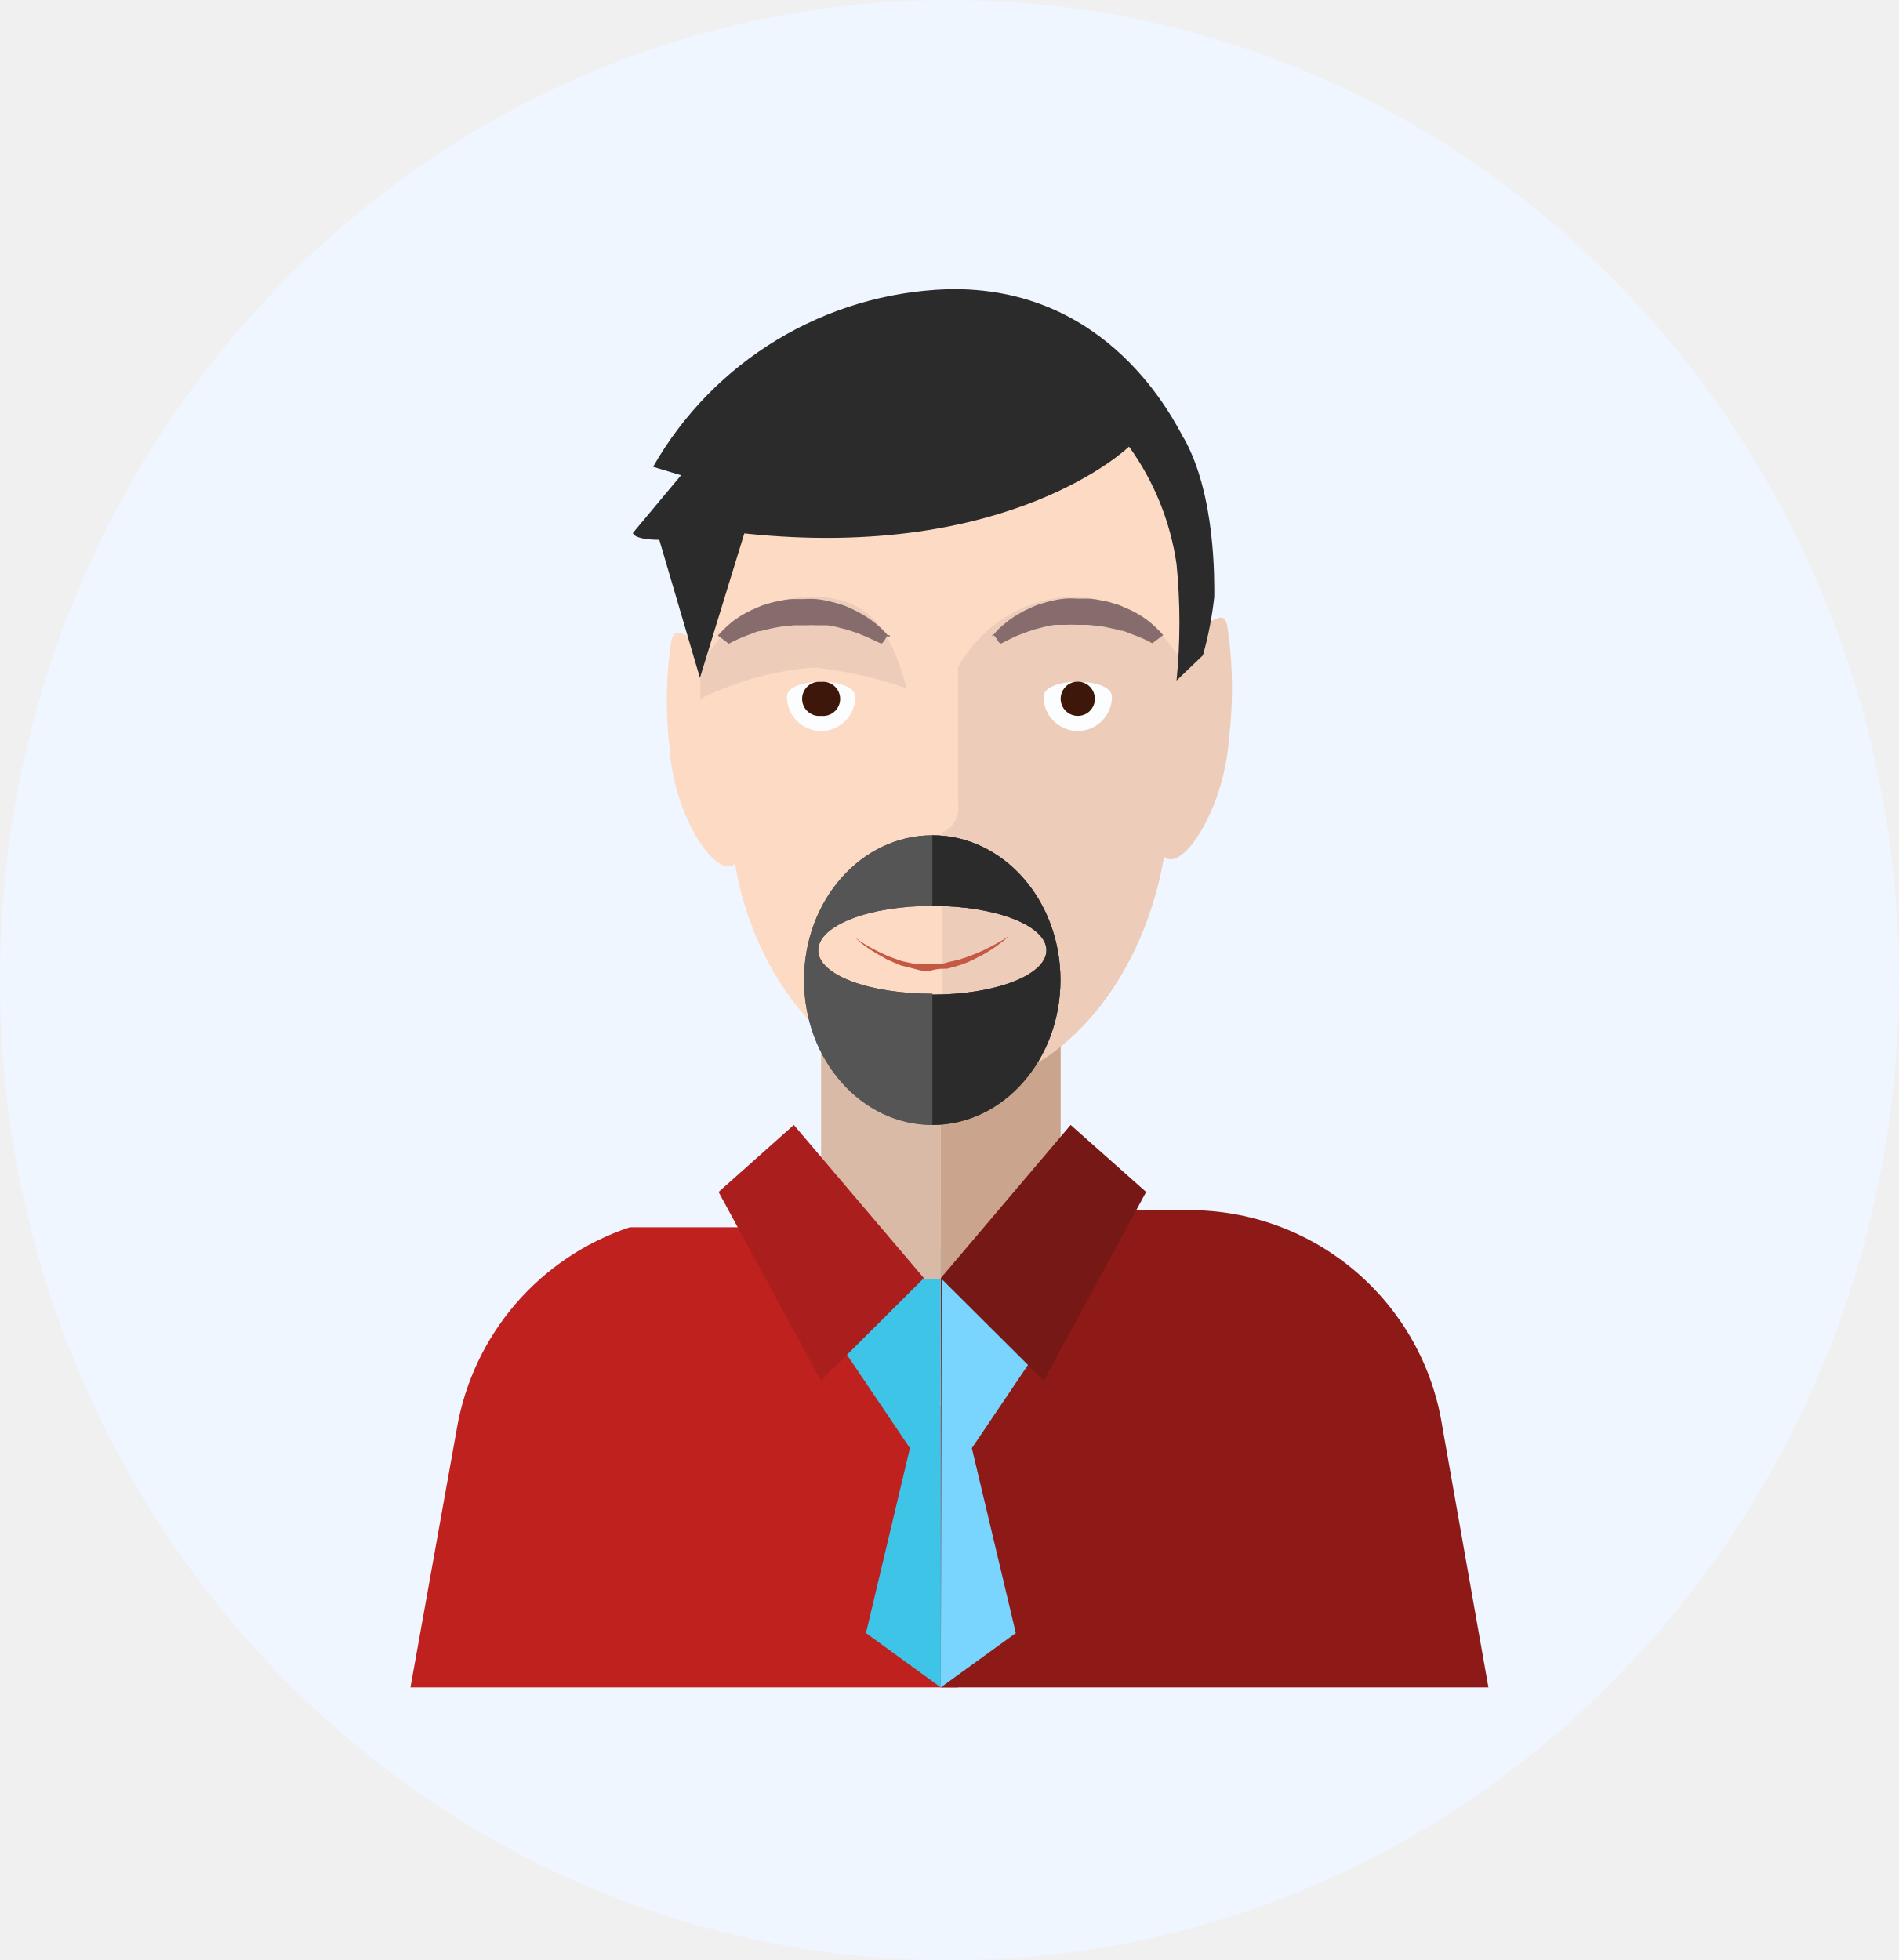
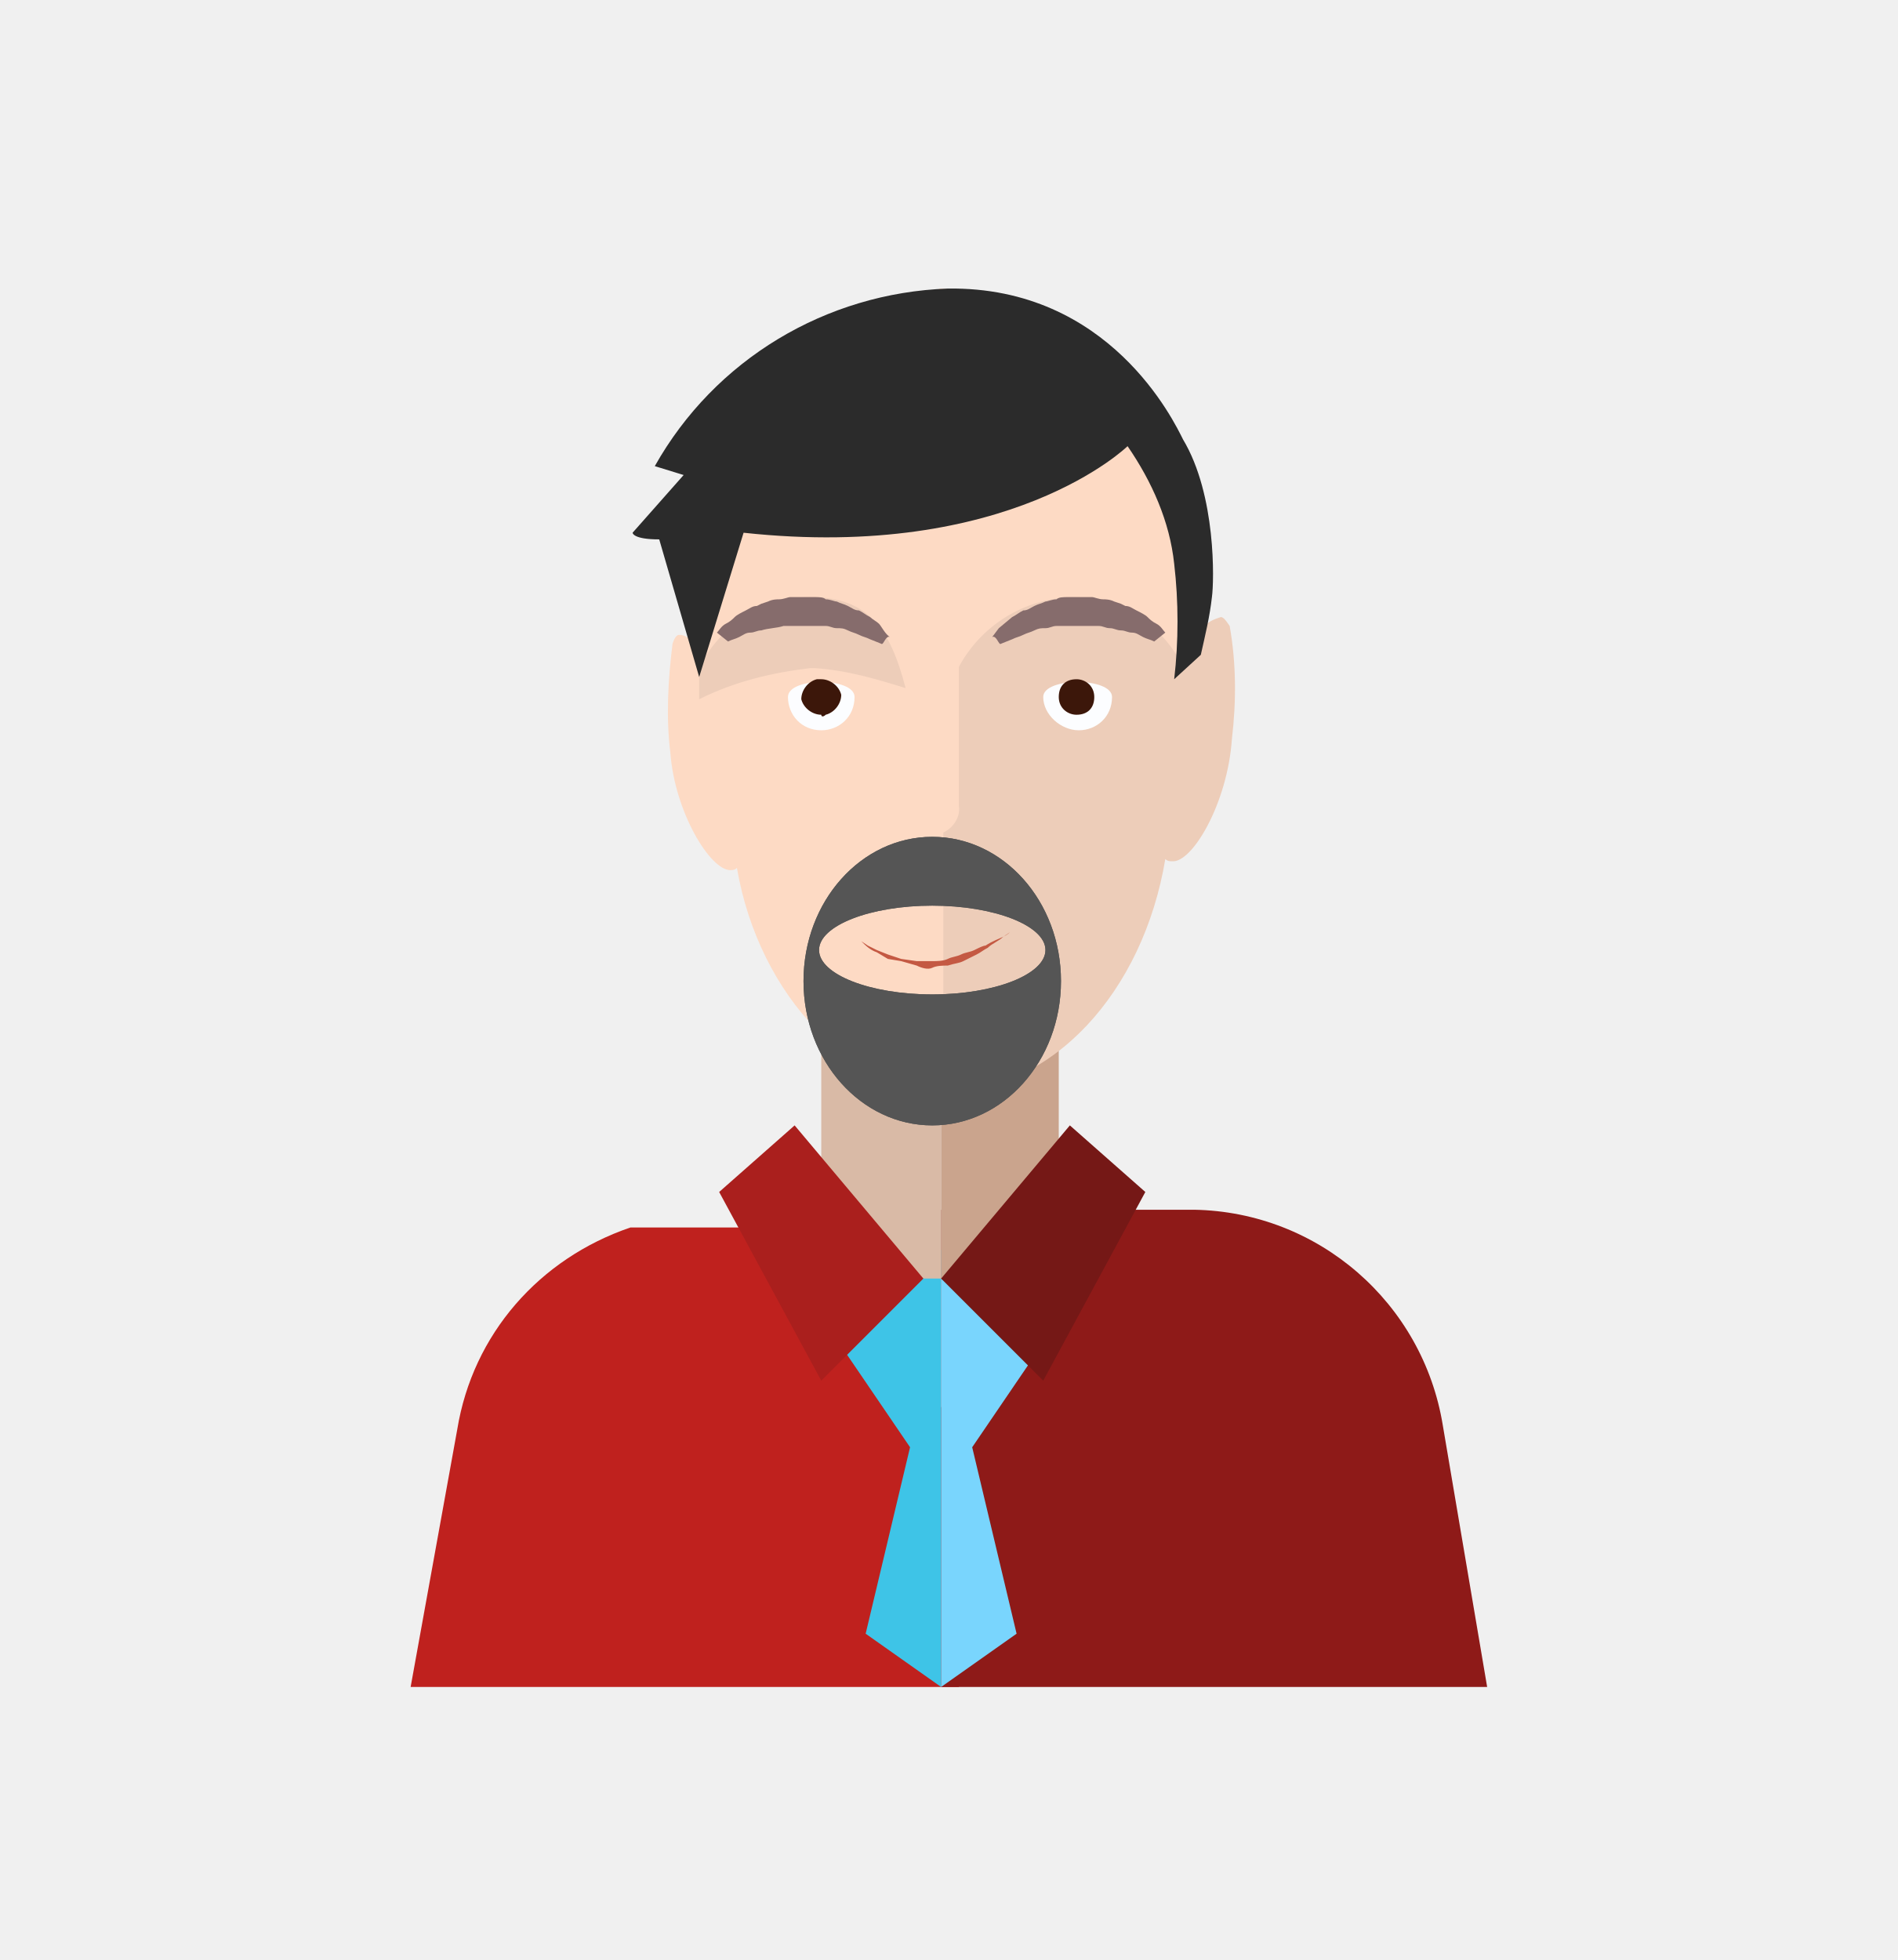
- <svg xmlns="http://www.w3.org/2000/svg" id="1c50f380-08bf-407e-a601-2075d5565eb0" data-name="Layer 1" viewBox="0 0 85.54 88.3">
-   <defs>
-     <mask id="321f650a-b13b-4865-a50e-a7ff269831a4" x="36.22" y="36.97" width="12.84" height="15.01" maskUnits="userSpaceOnUse">
-       <g transform="translate(0.77 0.77)">
-         <g id="f6b20e3f-25e9-4ac7-ac9f-0369da3249a4" data-name="mask-2">
-           <path id="681fa2df-a895-47b6-a787-099f4de6e1a2" data-name="path-1" d="M41.23,49.91c-3.19,0-5.78-2.92-5.78-6.53s2.59-6.52,5.78-6.52S47,39.78,47,43.38,44.42,49.91,41.23,49.91Zm0-5.87c2.84,0,5.14-.88,5.14-2s-2.3-2-5.14-2-5.14.88-5.14,2S38.39,44,41.23,44Z" style="fill:#fff" />
-         </g>
-       </g>
-     </mask>
-   </defs>
-   <g id="692117b2-f2d6-45d0-9fb7-94bc35803e24" data-name="V2">
-     <g id="12202942-5d3a-4169-a690-9fbc06d8f498" data-name="Home">
-       <g id="3d44ec64-d5c9-4481-af35-29b288cc500e" data-name="Group-2-+-Welcome-to-Halvorsen-+-Our-practice-strives-+-Group-5-+-Group-5-+-Group-5-+-Footer-+-Testimonials-+-Facebook-+-Group-12-+-25-Belmont-St.,-Unit-+-We-Have-Temporarily-+-We-have-temporarily-+-165-Belmont-Street,-+-Group-13-Mask">
-         <g id="7e5c85fd-924f-4abc-8052-cab606e743ce" data-name="Group-5">
-           <g id="0f3310ae-c7cd-42e5-8e79-7816610da3a3" data-name="Group-3">
-             <path id="8944a9c2-02e9-419b-812d-85280874bbbd" data-name="Fill-108" d="M84.77,43.38c0,24.39-19.15,44.16-42.77,44.16S-.77,67.77-.77,43.38,18.38-.77,42-.77,84.77,19,84.77,43.38" transform="translate(0.77 0.77)" style="fill:#eff6ff" />
-             <path id="807db689-e88f-4425-8850-c9e6f8f5ac44" data-name="Fill-111" d="M42.39,63.59l-7.16-9.07H27.6a11.63,11.63,0,0,0-7.79,9.07L17.72,75.25H42.39Z" transform="translate(0.77 0.77)" style="fill:#bf211e" />
-             <path id="612959a6-2d9a-4b8e-8491-c0a7fbfeb56b" data-name="Fill-112" d="M66.28,75.25,64.2,63.48A11.53,11.53,0,0,0,53,53.75H41.61v21.5Z" transform="translate(0.77 0.77)" style="fill:#8e1a18" />
-             <polygon id="e7312c32-a613-4d9c-86b9-170fe5c60c15" data-name="Fill-113" points="37.76 60.45 40.99 65.24 39.01 73.57 42.38 76.02 42.38 56.26 37.76 60.45" style="fill:#3ec4e7" />
-             <polygon id="e5bffe12-ad70-47bd-aad9-4766a87743ec" data-name="Fill-114" points="47.01 60.45 43.78 65.24 45.76 73.57 42.38 76.02 42.42 57.59 47.01 60.45" style="fill:#79d5fd" />
-             <path id="99258b60-332c-4cc8-be8c-b410327af969" data-name="Fill-115" d="M36.22,43v8.84a4.86,4.86,0,0,0,4.74,5h.65V43Z" transform="translate(0.77 0.77)" style="fill:#d9baa6" />
-             <path id="a03e278f-1864-43d7-a479-735eb7e0f9e9" data-name="Fill-116" d="M41.61,43V56.82h.66a4.86,4.86,0,0,0,4.74-5V43Z" transform="translate(0.77 0.77)" style="fill:#caa48d" />
-             <path id="f3023864-1dca-48af-9627-b19034c31463" data-name="Fill-117" d="M42.39,56.82h0" transform="translate(0.77 0.77)" style="fill:#1574b3" />
-             <polygon id="fedac0f4-d9d2-4d2c-b2e2-c3d19505ad6a" data-name="Fill-118" points="47.02 62.2 42.38 57.58 48.23 50.68 51.63 53.7 47.02 62.2" style="fill:#751816" />
-             <polygon id="2d91e5b4-3c96-4868-96aa-115214d8433c" data-name="Fill-119" points="36.98 62.2 41.62 57.58 35.76 50.68 32.37 53.7 36.98 62.2" style="fill:#aa1f1d" />
-             <path id="8b3c7773-ac91-4b5b-a7c6-8c989d2e021f" data-name="Fill-120" d="M33.81,16.66a13.72,13.72,0,0,0-1.1,1.6,15.51,15.51,0,0,0-2.09,7.88A9,9,0,0,0,30.83,28c.06.27.12.54.19.8a3.75,3.75,0,0,0-.5-.63,1.18,1.18,0,0,0-.74-.44c-.14,0-.24.13-.31.36A18.43,18.43,0,0,0,29.4,33c.18,2.74,1.76,5.33,2.68,5.26a.5.5,0,0,0,.26-.11c1,5.84,5.15,10.19,10,10.19V12.29a11,11,0,0,0-8.58,4.37" transform="translate(0.77 0.77)" style="fill:#fddac4" />
-             <path id="89cc54eb-899e-4b19-9df7-a54aa5de8bcd" data-name="Fill-121" d="M53.17,26.14A8.93,8.93,0,0,1,53,28c0,.27-.12.55-.19.82l-.72.52a5.7,5.7,0,0,0-4.67-2.5,6,6,0,0,0-5.78,5.4v-20h0a10.86,10.86,0,0,1,8.8,4.88,13.68,13.68,0,0,1,1.13,1.89,15.9,15.9,0,0,1,1.62,7.08" transform="translate(0.77 0.77)" style="fill:#fddac4" />
-             <path id="63e2bbd1-d598-4b0d-953a-f4d784e92524" data-name="Fill-122" d="M54.23,27.05a1.2,1.2,0,0,0-.75.45,5.24,5.24,0,0,0-.49.65l-.74.55a5.71,5.71,0,0,0-4.73-2.59,6.1,6.1,0,0,0-5.85,5.59,6,6,0,0,0-.06.85h.06V48.37c4.87,0,8.95-4.5,10-10.54a.44.44,0,0,0,.26.11c.91.07,2.48-2.6,2.66-5.45a18.51,18.51,0,0,0-.09-5.15C54.44,27.15,54.34,27.05,54.23,27.05Z" transform="translate(0.77 0.77)" style="fill:#edcdb9" />
-             <path id="3fde4f98-fd3b-4a4d-ba15-0a6051bd2fcf" data-name="Combined-Shape" d="M41.23,49.91c-3.19,0-5.78-2.92-5.78-6.53s2.59-6.52,5.78-6.52S47,39.78,47,43.38,44.42,49.91,41.23,49.91Zm0-5.87c2.84,0,5.14-.88,5.14-2s-2.3-2-5.14-2-5.14.88-5.14,2S38.39,44,41.23,44Z" transform="translate(0.77 0.77)" style="fill:#555" />
-             <g id="080b2929-719f-4fad-9d9a-a16412a5e324" data-name="Rectangle">
-               <g id="6a1ff031-e0ae-40a1-88e6-5c05b2b72133" data-name="Mask">
-                 <path id="a089434b-10d1-4119-a349-0c2665ea05b8" data-name="path-1" d="M41.23,49.91c-3.19,0-5.78-2.92-5.78-6.53s2.59-6.52,5.78-6.52S47,39.78,47,43.38,44.42,49.91,41.23,49.91Zm0-5.87c2.84,0,5.14-.88,5.14-2s-2.3-2-5.14-2-5.14.88-5.14,2S38.39,44,41.23,44Z" transform="translate(0.77 0.77)" style="fill:#555" />
-               </g>
-               <g style="mask:url(#321f650a-b13b-4865-a50e-a7ff269831a4)">
-                 <rect x="42" y="36.97" width="7.06" height="15.01" style="fill:#2b2b2b" />
-               </g>
-             </g>
-             <path id="3a2045fb-eaca-4641-9e23-ae814087b2e5" data-name="Fill-123" d="M40.07,30.24c-.71-2.67-1.7-4.13-4.29-4.13a5.65,5.65,0,0,0-5,3.2v1.4a14,14,0,0,1,5-1.4H36A19.08,19.08,0,0,1,40.07,30.24Z" transform="translate(0.77 0.77)" style="fill:#edcdb9" />
-             <path id="5d540e93-3cc6-43e6-8e2d-a31e8a790c3b" data-name="Fill-124" d="M39.31,27.91v-.06h0c-.15-.08-.27.45-.42.36L38.44,28a4.73,4.73,0,0,0-.47-.2c-.15-.07-.32-.11-.48-.17s-.32-.08-.48-.13a4,4,0,0,0-.5-.1l-.24,0-.25,0a4.18,4.18,0,0,0-.5,0H35l-.51.05a8.57,8.57,0,0,0-1,.21c-.17,0-.32.1-.48.15s-.32.13-.48.19a5.08,5.08,0,0,0-.47.23l-.49-.37c.12-.13.24-.26.37-.38s.27-.24.41-.34.3-.2.46-.29a4.37,4.37,0,0,1,.49-.23l.25-.11.26-.08a3.39,3.39,0,0,1,.55-.13,3.23,3.23,0,0,1,.53-.08h.55a3.51,3.51,0,0,1,.56,0,3.38,3.38,0,0,1,.54.09,4.58,4.58,0,0,1,.53.14,3.17,3.17,0,0,1,.51.2,4.37,4.37,0,0,1,.48.25,4.3,4.3,0,0,1,.45.29c.14.11.28.22.41.34s.25.26.36.39h0Z" transform="translate(0.77 0.77)" style="fill:#866c6c" />
-             <path id="5acd11cb-4e55-4abe-a537-b1a886e49bc7" data-name="Fill-124" d="M43.92,27.91v-.06h0c.16-.08.28.45.43.36l.46-.23a3.9,3.9,0,0,1,.47-.2c.15-.07.32-.11.48-.17s.32-.08.48-.13a4.26,4.26,0,0,1,.49-.1l.25,0,.25,0a4.18,4.18,0,0,1,.5,0h.49l.51.05a4.21,4.21,0,0,1,.49.09,4.37,4.37,0,0,1,.49.12c.17,0,.32.1.48.15s.32.13.48.19.3.15.47.23l.49-.37c-.12-.13-.24-.26-.37-.38s-.27-.24-.41-.34-.3-.2-.46-.29a4.37,4.37,0,0,0-.49-.23l-.25-.11-.27-.08a3,3,0,0,0-.54-.13,3.59,3.59,0,0,0-.53-.08h-.56a3.44,3.44,0,0,0-.55,0,3.38,3.38,0,0,0-.54.09,4.58,4.58,0,0,0-.53.14,3.17,3.17,0,0,0-.51.2,3.78,3.78,0,0,0-.49.25c-.15.09-.3.18-.45.29l-.41.34-.36.39h0Z" transform="translate(0.77 0.77)" style="fill:#866c6c" />
-             <path id="73f6eed7-f950-4d33-a2db-17c3f8279c10" data-name="Fill-126" d="M38,41.65l.32.2.43.23.52.24.59.21.65.14c.22,0,.45,0,.66,0s.47,0,.69-.07.44-.09.64-.16.41-.13.59-.21.37-.15.53-.23c.31-.16.58-.3.76-.41l.28-.18s-.09.09-.26.23a6.51,6.51,0,0,1-.72.5c-.16.1-.34.18-.52.28a4.71,4.71,0,0,1-.6.26,6.55,6.55,0,0,1-.67.19c-.23,0-.46,0-.7.08s-.48,0-.72-.06l-.67-.17-.6-.26-.51-.29A7.77,7.77,0,0,1,38,41.7l-.25-.24Z" transform="translate(0.77 0.77)" style="fill:#c45943" />
-             <path id="18a2483e-9918-49c6-91d6-1188524d284a" data-name="Fill-127" d="M49.34,15.37h0Z" transform="translate(0.77 0.77)" style="fill:#ff6161" />
-             <path id="15d6aa67-08e7-4013-867a-d95f1683fb22" data-name="Fill-128" d="M52.57,19c-.46-.82-3.38-6.92-10.67-6.74a15.88,15.88,0,0,0-13.25,8l1.26.38-2.17,2.6s0,.3,1.19.31l1.83,6.22,2-6.51c12,1.28,17.33-3.91,17.33-3.91a12,12,0,0,1,2.14,5.29,26.54,26.54,0,0,1,0,5.25l1.19-1.14a16.36,16.36,0,0,0,.51-2.63c0-.72.07-4.59-1.37-7.15" transform="translate(0.77 0.77)" style="fill:#2b2b2b" />
-             <path id="78363977-9d5e-4866-9b34-eb75d234c5d7" data-name="Fill-129" d="M42.39,35.5a1.17,1.17,0,1,1-2.32,0v-8a1.17,1.17,0,1,1,2.32,0Z" transform="translate(0.77 0.77)" style="fill:#fddac4" />
-             <path id="26942993-4311-45f1-a496-9955fe757023" data-name="Fill-130" d="M37.76,30.62a1.54,1.54,0,1,1-3.08,0c0-.9,3.08-.9,3.08,0" transform="translate(0.77 0.77)" style="fill:#fcfdff" />
-             <path id="9fe4319b-a06b-4e87-8aab-dd32461fde2d" data-name="Fill-131" d="M36.22,31.48a.77.77,0,1,1,0-1.53.77.77,0,1,1,0,1.53" transform="translate(0.77 0.77)" style="fill:#3c170a" />
-             <path id="ce7caedc-c009-4094-b5c1-55b69cf21d6e" data-name="Fill-132" d="M49.32,30.62a1.54,1.54,0,1,1-3.08,0c0-.9,3.08-.9,3.08,0" transform="translate(0.77 0.77)" style="fill:#fcfdff" />
-             <path id="aa577cdc-7235-437c-9ae9-2c25321b97fb" data-name="Fill-133" d="M47.78,31.48a.77.77,0,1,1,.77-.77.76.76,0,0,1-.77.77" transform="translate(0.77 0.77)" style="fill:#3c170a" />
-           </g>
-         </g>
-       </g>
-     </g>
-   </g>
+ <svg xmlns="http://www.w3.org/2000/svg" version="1.1" id="Layer_1" x="0px" y="0px" viewBox="0 0 85.5 88.3" style="enable-background:new 0 0 85.5 88.3;" xml:space="preserve">
+   <style type="text/css">
+ 	.dr-fill-0{fill:#BF211E;}
+ 	.dr-fill-1{fill:#8E1A18;}
+ 	.dr-fill-2{fill:#3EC4E7;}
+ 	.dr-fill-3{fill:#79D5FD;}
+ 	.dr-fill-4{fill:#D9BAA6;}
+ 	.dr-fill-5{fill:#CAA48D;}
+ 	.dr-fill-6{fill:#1574B3;}
+ 	.dr-fill-7{fill:#751816;}
+ 	.dr-fill-8{fill:#AA1F1D;}
+ 	.dr-fill-9{fill:#FDDAC4;}
+ 	.dr-fill-10{fill:#EDCDB9;}
+ 	.dr-fill-11{fill:#555555;}
+ 	.dr-fill-12{fill:#866C6C;}
+ 	.dr-fill-13{fill:#C45943;}
+ 	.dr-fill-14{fill:#FF6161;}
+ 	.dr-fill-15{fill:#2B2B2B;}
+ 	.dr-fill-16{fill:#FCFDFF;}
+ 	.dr-fill-17{fill:#3C170A;}
+ </style>
+   <path class="dr-fill-0" d="M43.2,64.4L36,55.3h-7.6c-4.1,1.4-7.1,4.8-7.8,9.1L18.5,76h24.7V64.4z" />
+   <path class="dr-fill-1" d="M67,76L65,64.2c-0.9-5.5-5.6-9.6-11.2-9.7H42.4V76H67z" />
+   <polygon id="e7312c32-a613-4d9c-86b9-170fe5c60c15" class="dr-fill-2" points="37.8,60.5 41,65.2 39,73.6 42.4,76 42.4,56.3 " />
+   <polygon id="e5bffe12-ad70-47bd-aad9-4766a87743ec" class="dr-fill-3" points="47,60.5 43.8,65.2 45.8,73.6 42.4,76 42.4,57.6 " />
+   <path class="dr-fill-4" d="M37,43.8v8.8c-0.1,2.7,2,4.9,4.7,5c0,0,0,0,0,0h0.7V43.8H37z" />
+   <path id="a03e278f-1864-43d7-a479-735eb7e0f9e9" class="dr-fill-5" d="M42.4,43.8v13.8H43c2.7-0.1,4.8-2.3,4.7-5c0,0,0,0,0,0v-8.8H42.4z" />
+   <path id="f3023864-1dca-48af-9627-b19034c31463" class="dr-fill-6" d="M43.2,57.6L43.2,57.6" />
+   <polygon id="fedac0f4-d9d2-4d2c-b2e2-c3d19505ad6a" class="dr-fill-7" points="47,62.2 42.4,57.6 48.2,50.7 51.6,53.7 " />
+   <polygon class="dr-fill-8" points="37,62.2 41.6,57.6 35.8,50.7 32.4,53.7 " />
+   <path class="dr-fill-9" d="M34.6,17.4c-0.4,0.5-0.8,1-1.1,1.6c-1.4,2.4-2.1,5.1-2.1,7.9c0,0.6,0.1,1.2,0.2,1.9c0.1,0.3,0.1,0.5,0.2,0.8  c-0.1-0.2-0.3-0.4-0.5-0.6c-0.2-0.2-0.4-0.4-0.7-0.4c-0.1,0-0.2,0.1-0.3,0.4c-0.2,1.6-0.3,3.3-0.1,4.9c0.2,2.7,1.8,5.3,2.7,5.3  c0.1,0,0.2,0,0.3-0.1c1,5.8,5.2,10.2,10,10.2V13.1C39.7,13.1,36.6,14.7,34.6,17.4" />
+   <path class="dr-fill-9" d="M53.9,26.9c0,0.6,0,1.2-0.2,1.9c0,0.3-0.1,0.5-0.2,0.8l-0.7,0.5c-1.1-1.5-2.8-2.5-4.7-2.5  c-3,0.1-5.5,2.4-5.8,5.4V13l0,0c3.6,0.1,6.8,1.9,8.8,4.9c0.4,0.6,0.8,1.2,1.1,1.9C53.4,22,54,24.4,53.9,26.9" />
+   <path class="dr-fill-10" d="M55,27.8c-0.3,0.1-0.6,0.2-0.8,0.5c-0.2,0.2-0.3,0.4-0.5,0.6L53,29.5c-1-1.6-2.8-2.6-4.7-2.6  c-3.1,0.1-5.6,2.5-5.8,5.6c0,0.3-0.1,0.6-0.1,0.9h0.1v15.8c4.9,0,9-4.5,10-10.5c0.1,0.1,0.2,0.1,0.3,0.1c0.9,0.1,2.5-2.6,2.7-5.5  c0.2-1.7,0.2-3.4-0.1-5.1C55.2,27.9,55.1,27.8,55,27.8z" />
+   <path id="outer_goatee" class="dr-fill-11" d="M42,50.7c-3.2,0-5.8-2.9-5.8-6.5s2.6-6.5,5.8-6.5s5.8,2.9,5.8,6.5S45.2,50.7,42,50.7z   M42,44.8c2.8,0,5.1-0.9,5.1-2s-2.3-2-5.1-2s-5.1,0.9-5.1,2S39.2,44.8,42,44.8L42,44.8z" />
+   <path id="a089434b-10d1-4119-a349-0c2665ea05b8" class="dr-fill-11" d="M42,50.7c-3.2,0-5.8-2.9-5.8-6.5s2.6-6.5,5.8-6.5s5.8,2.9,5.8,6.5  S45.2,50.7,42,50.7z M42,44.8c2.8,0,5.1-0.9,5.1-2s-2.3-2-5.1-2s-5.1,0.9-5.1,2S39.2,44.8,42,44.8L42,44.8z" />
+   <path class="dr-fill-10" d="M40.8,31c-0.7-2.7-1.7-4.1-4.3-4.1c-2.1,0-4.1,1.3-5,3.2v1.4c1.6-0.8,3.3-1.2,5-1.4h0.2  C38.2,30.2,39.5,30.6,40.8,31z" />
+   <path class="dr-fill-12" d="M40.1,28.7L40.1,28.7L40.1,28.7c-0.2-0.1-0.3,0.4-0.4,0.3l-0.5-0.2c-0.2-0.1-0.3-0.1-0.5-0.2  c-0.2-0.1-0.3-0.1-0.5-0.2s-0.3-0.1-0.5-0.1c-0.2,0-0.3-0.1-0.5-0.1H37h-0.2c-0.2,0-0.3,0-0.5,0h-0.5l-0.5,0c-0.3,0.1-0.7,0.1-1,0.2  c-0.2,0-0.3,0.1-0.5,0.1s-0.3,0.1-0.5,0.2c-0.2,0.1-0.3,0.1-0.5,0.2l-0.5-0.4c0.1-0.1,0.2-0.3,0.4-0.4s0.3-0.2,0.4-0.3  s0.3-0.2,0.5-0.3c0.2-0.1,0.3-0.2,0.5-0.2l0.2-0.1l0.3-0.1c0.2-0.1,0.4-0.1,0.5-0.1c0.2,0,0.4-0.1,0.5-0.1h0.5c0.2,0,0.4,0,0.6,0  c0.2,0,0.4,0,0.5,0.1c0.2,0,0.4,0.1,0.5,0.1c0.2,0.1,0.3,0.1,0.5,0.2c0.2,0.1,0.3,0.2,0.5,0.2c0.2,0.1,0.3,0.2,0.5,0.3  c0.1,0.1,0.3,0.2,0.4,0.3S39.9,28.6,40.1,28.7L40.1,28.7L40.1,28.7z" />
+   <path class="dr-fill-12" d="M44.7,28.7L44.7,28.7L44.7,28.7c0.2-0.1,0.3,0.4,0.4,0.3l0.5-0.2c0.2-0.1,0.3-0.1,0.5-0.2  c0.2-0.1,0.3-0.1,0.5-0.2s0.3-0.1,0.5-0.1c0.2,0,0.3-0.1,0.5-0.1h0.2H48c0.2,0,0.3,0,0.5,0H49l0.5,0c0.2,0,0.3,0.1,0.5,0.1  c0.2,0,0.3,0.1,0.5,0.1c0.2,0,0.3,0.1,0.5,0.1s0.3,0.1,0.5,0.2s0.3,0.1,0.5,0.2l0.5-0.4c-0.1-0.1-0.2-0.3-0.4-0.4s-0.3-0.2-0.4-0.3  s-0.3-0.2-0.5-0.3c-0.2-0.1-0.3-0.2-0.5-0.2l-0.2-0.1l-0.3-0.1c-0.2-0.1-0.4-0.1-0.5-0.1c-0.2,0-0.4-0.1-0.5-0.1h-0.6  c-0.2,0-0.4,0-0.5,0c-0.2,0-0.4,0-0.5,0.1c-0.2,0-0.4,0.1-0.5,0.1c-0.2,0.1-0.3,0.1-0.5,0.2c-0.2,0.1-0.3,0.2-0.5,0.2  c-0.2,0.1-0.3,0.2-0.5,0.3L45,28.3L44.7,28.7L44.7,28.7L44.7,28.7z" />
+   <path class="dr-fill-13" d="M38.8,42.4l0.3,0.2l0.4,0.2l0.5,0.2l0.6,0.2l0.7,0.1c0.2,0,0.5,0,0.7,0s0.5,0,0.7-0.1s0.4-0.1,0.6-0.2  s0.4-0.1,0.6-0.2s0.4-0.2,0.5-0.2c0.3-0.2,0.6-0.3,0.8-0.4l0.3-0.2c0,0-0.1,0.1-0.3,0.2c-0.2,0.2-0.5,0.3-0.7,0.5  c-0.2,0.1-0.3,0.2-0.5,0.3c-0.2,0.1-0.4,0.2-0.6,0.3c-0.2,0.1-0.4,0.1-0.7,0.2c-0.2,0-0.5,0-0.7,0.1s-0.5,0-0.7-0.1l-0.7-0.2  L40,43.2l-0.5-0.3C39.2,42.8,39,42.6,38.8,42.4l-0.2-0.2L38.8,42.4z" />
+   <path class="dr-fill-14" d="M50.1,16.1L50.1,16.1z" />
+   <path class="dr-fill-15" d="M53.3,19.8C52.9,19,50,12.9,42.7,13c-5.5,0.2-10.5,3.2-13.2,8l1.3,0.4L28.5,24c0,0,0,0.3,1.2,0.3l1.8,6.2  l2-6.5c12,1.3,17.3-3.9,17.3-3.9c1.1,1.6,1.9,3.4,2.1,5.3c0.2,1.7,0.2,3.5,0,5.2l1.2-1.1c0.2-0.9,0.4-1.7,0.5-2.6  C54.7,26.2,54.8,22.3,53.3,19.8" />
+   <path class="dr-fill-9" d="M43.2,36.3c0.1,0.6-0.4,1.2-1,1.3c-0.6,0.1-1.2-0.4-1.3-1c0-0.1,0-0.2,0-0.3v-8c-0.1-0.6,0.4-1.2,1-1.3  c0.6-0.1,1.2,0.4,1.3,1c0,0.1,0,0.2,0,0.3V36.3z" />
+   <path class="dr-fill-16" d="M38.5,31.4c0,0.9-0.7,1.5-1.5,1.5c-0.9,0-1.5-0.7-1.5-1.5c0,0,0,0,0,0C35.5,30.5,38.5,30.5,38.5,31.4" />
+   <path class="dr-fill-17" d="M37,32.2c-0.4,0-0.8-0.3-0.9-0.7c0-0.4,0.3-0.8,0.7-0.9c0.1,0,0.1,0,0.2,0c0.4,0,0.8,0.3,0.9,0.7  c0,0.4-0.3,0.8-0.7,0.9C37.1,32.3,37,32.3,37,32.2" />
+   <path id="ce7caedc-c009-4094-b5c1-55b69cf21d6e" class="dr-fill-16" d="M50.1,31.4c0,0.9-0.7,1.5-1.5,1.5S47,32.2,47,31.4  C47,30.5,50.1,30.5,50.1,31.4" />
+   <path id="aa577cdc-7235-437c-9ae9-2c25321b97fb" class="dr-fill-17" d="M48.5,32.2c-0.4,0-0.8-0.3-0.8-0.8s0.3-0.8,0.8-0.8  c0.4,0,0.8,0.3,0.8,0.8C49.3,31.9,49,32.2,48.5,32.2C48.6,32.3,48.6,32.3,48.5,32.2" />
</svg>
